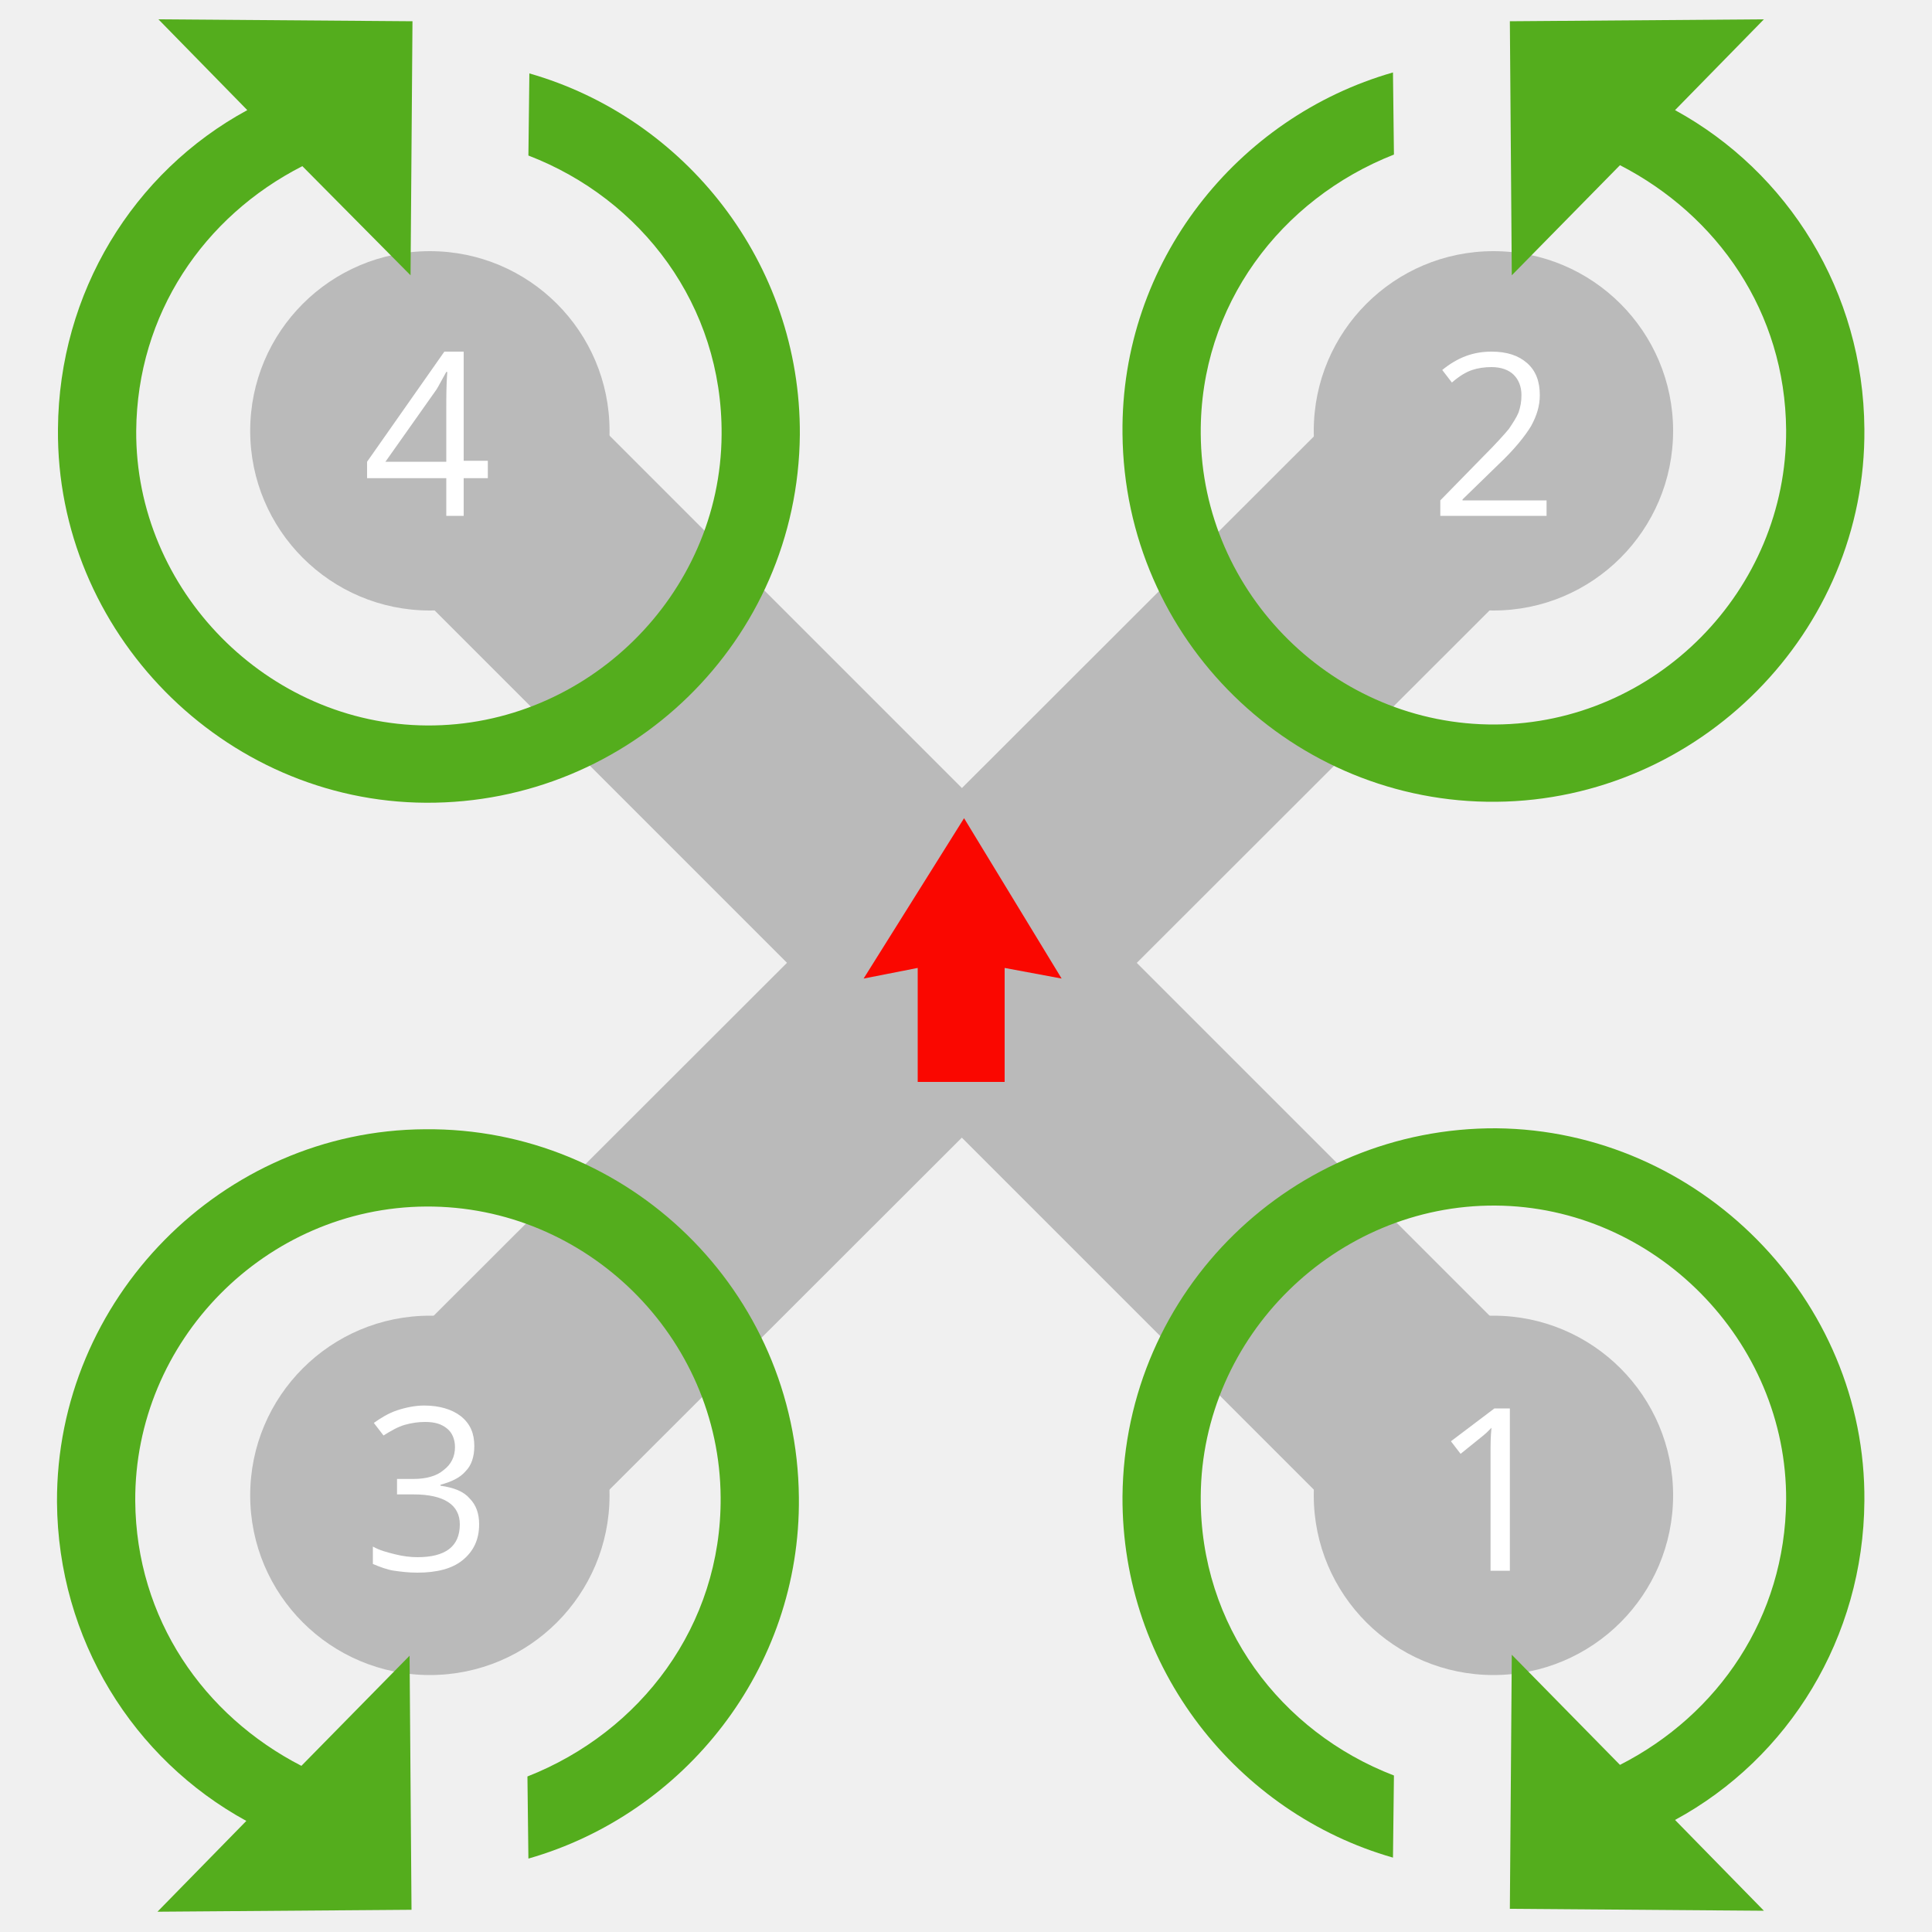
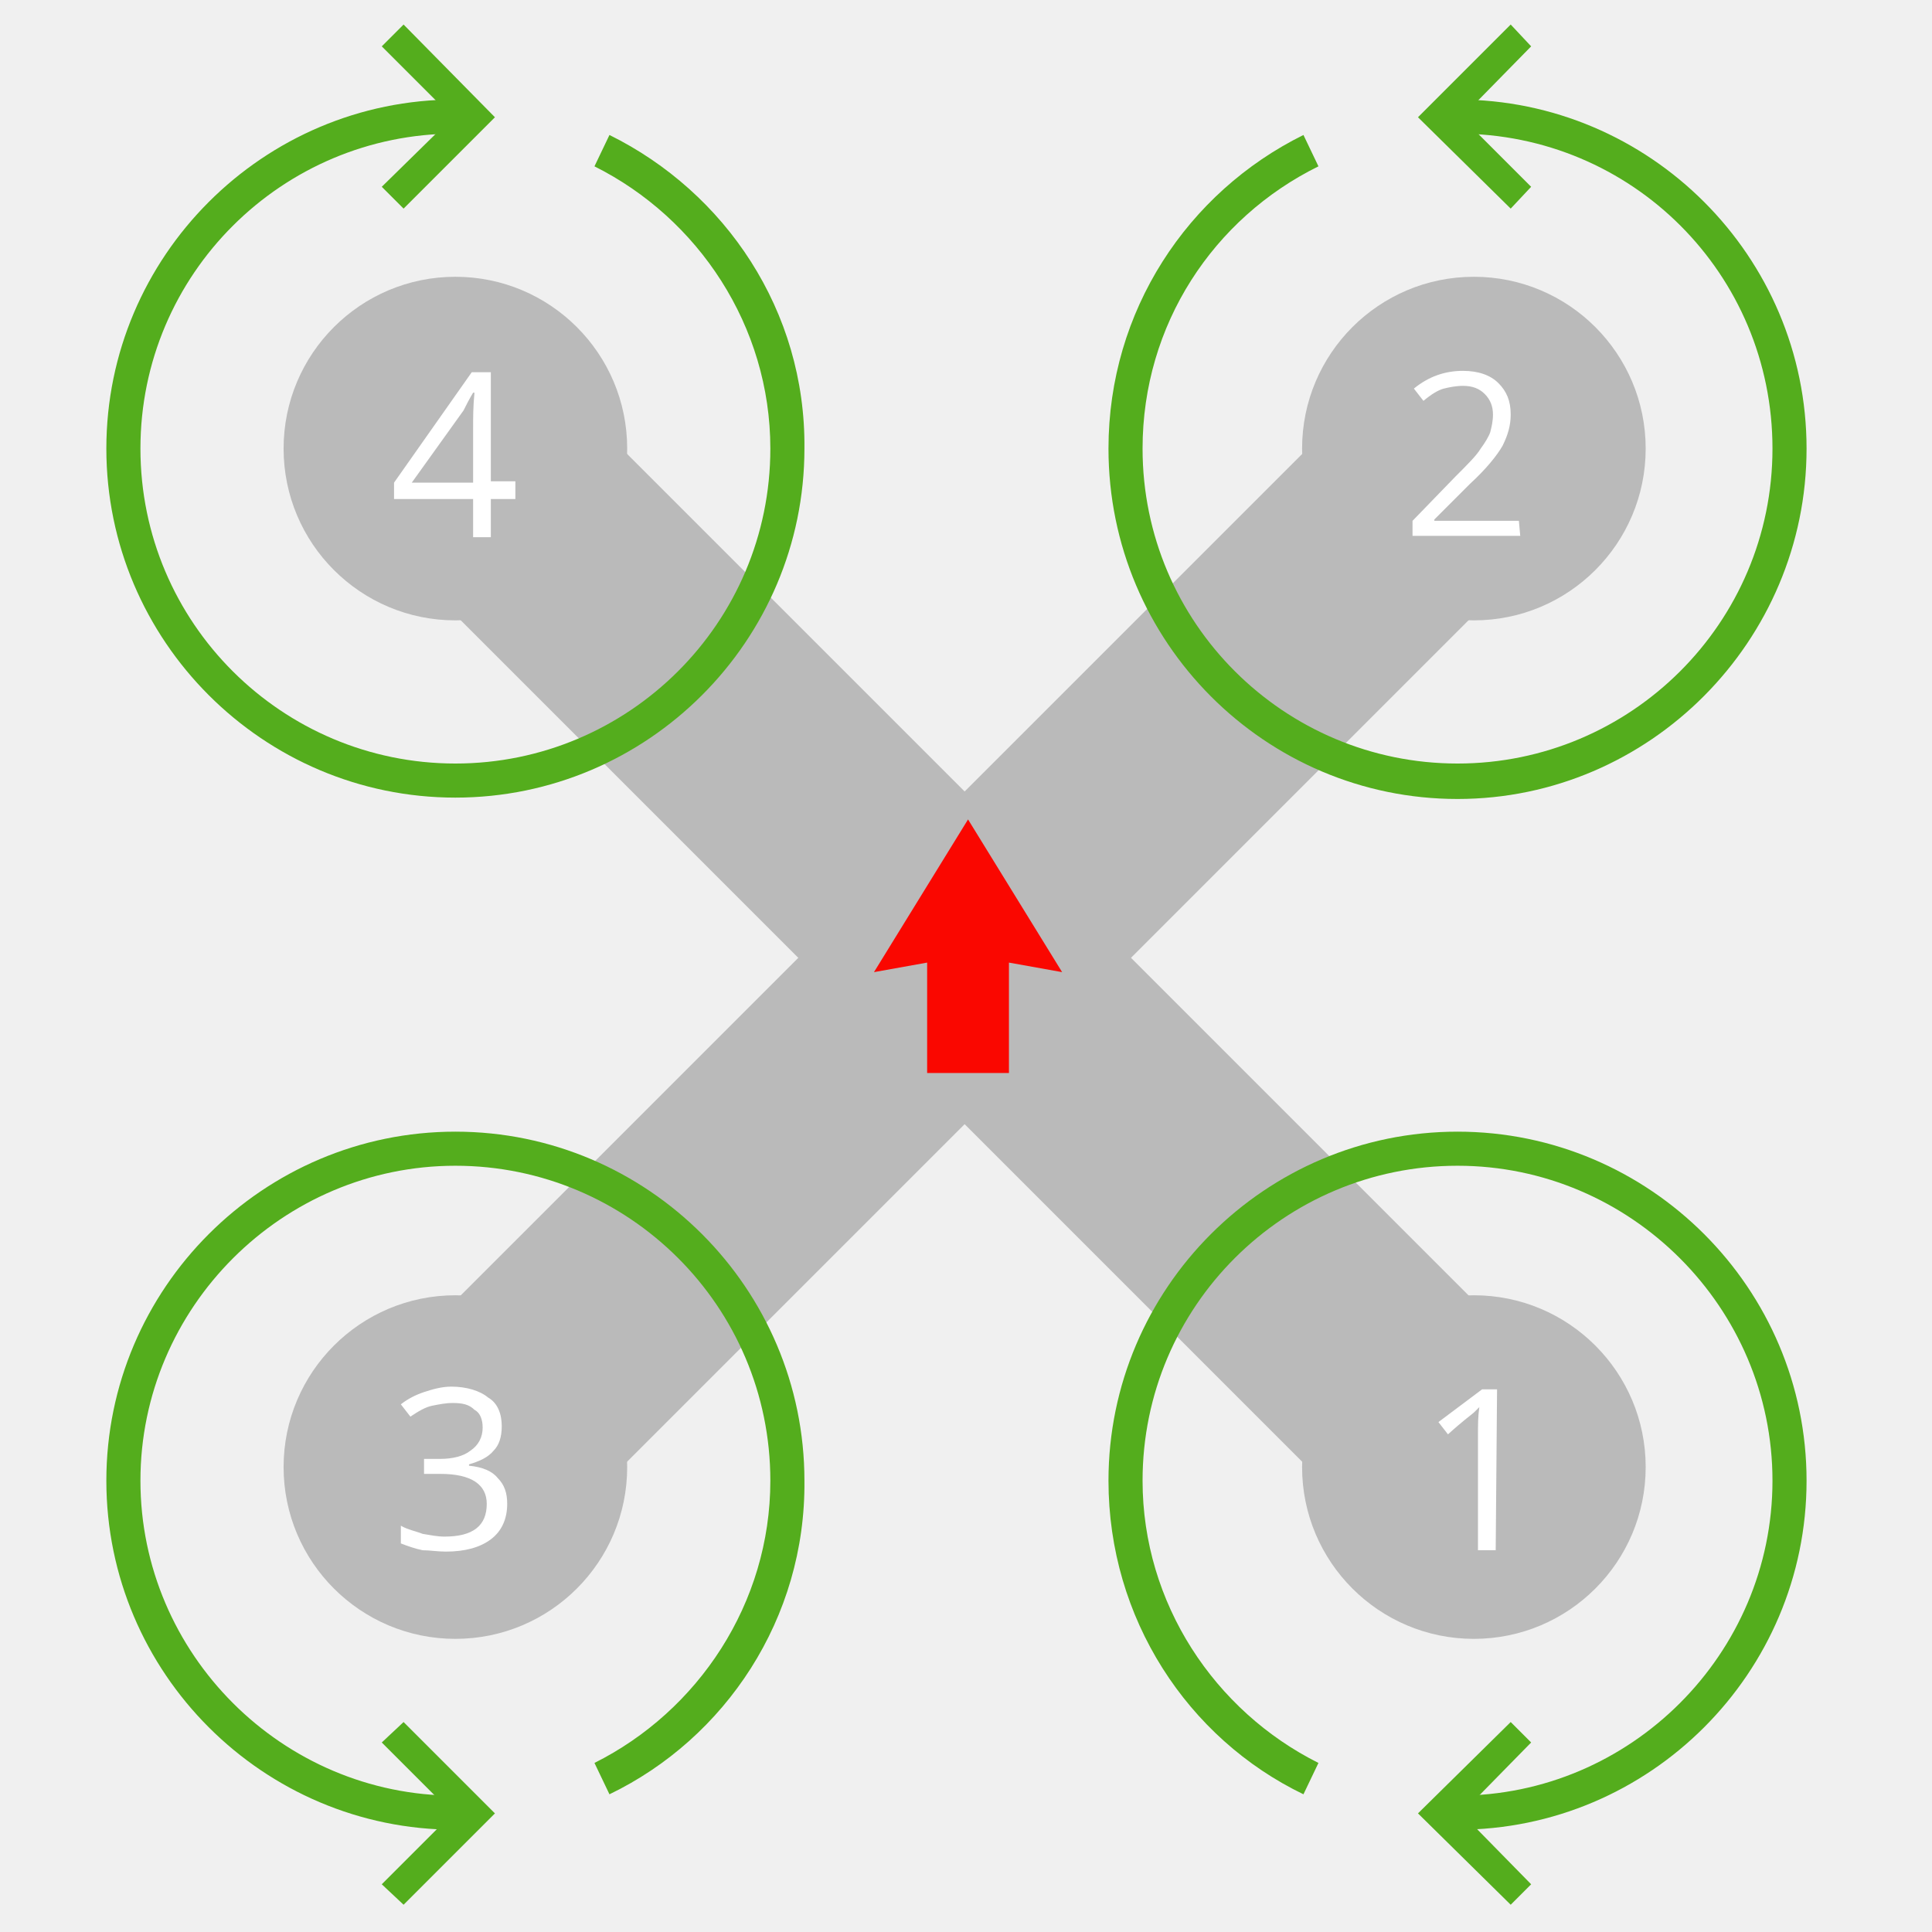
- <svg xmlns="http://www.w3.org/2000/svg" version="1.1" id="Ebene_1" x="0px" y="0px" viewBox="29 -30.3 200 200" enable-background="new 29 -30.3 200 200" xml:space="preserve">
+ <svg xmlns="http://www.w3.org/2000/svg" version="1.1" id="Ebene_1" x="0px" y="0px" viewBox="0 0 141.7 141.7" enable-background="new 0 0 141.7 141.7" xml:space="preserve">
  <g>
    <g>
-       <g>
-         <path fill="#BABABA" d="M74.1,124.9l-1.1-1.1c-4.7-4.7-4.7-12.3,0-17L173.4,6.5c4.7-4.7,12.3-4.7,17,0l1.1,1.1     c4.7,4.7,4.7,12.3,0,17L91.1,124.9C86.4,129.6,78.8,129.6,74.1,124.9z" />
-         <circle fill="#BABABA" cx="183.6" cy="14.3" r="18.6" />
-         <circle fill="#BABABA" cx="73.5" cy="124.5" r="18.6" />
-       </g>
-       <g>
-         <path fill="#BABABA" d="M184.1,123.8l-1.1,1.1c-4.7,4.7-12.3,4.7-17,0L65.7,24.6c-4.7-4.7-4.7-12.3,0-17l1.1-1.1     c4.7-4.7,12.3-4.7,17,0l100.3,100.3C188.7,111.5,188.7,119.2,184.1,123.8z" />
-         <circle fill="#BABABA" cx="73.5" cy="14.3" r="18.6" />
-         <circle fill="#BABABA" cx="183.6" cy="124.5" r="18.6" />
-       </g>
-       <path fill="#54AD1D" enable-background="new    " d="M222,14.1c-0.1-14.2-7.9-26.6-19.6-33l9.2-9.4l-26.3,0.2l0.2,26.3l11.2-11.4    c10.1,5.2,17.1,15.2,17.2,27.4c0.1,16.6-13.5,30.4-30.1,30.5s-30.4-13.5-30.5-30.1c-0.1-13.3,8.3-24.3,20-28.9l-0.1-8.5    c-16.1,4.6-28.2,19.6-28,37.4c0.2,21.4,17.7,38.3,38.7,38.1S222.2,35.1,222,14.1z" />
-       <path fill="#54AD1D" enable-background="new    " d="M73.1,52.8c21,0.1,38.5-16.7,38.7-38.1c0.1-17.8-11.9-32.8-28-37.4l-0.1,8.5    c11.7,4.5,20.1,15.5,20,28.9c-0.1,16.6-14,30.2-30.5,30.1s-30.2-14-30.1-30.5c0.1-12.1,7-22.2,17.2-27.4L71.5-1.8l0.2-26.3    l-26.3-0.2l9.2,9.4C42.8-12.5,35.1,0,35,14.1C34.8,35.1,52.1,52.7,73.1,52.8z" />
-       <path fill="#54AD1D" enable-background="new    " d="M183.9,86.5c-21-0.1-38.5,16.7-38.7,38.1c-0.1,17.8,11.9,32.8,28,37.4    l0.1-8.5c-11.7-4.5-20.1-15.5-20-28.9c0.1-16.6,14-30.2,30.5-30.1s30.2,14,30.1,30.5c-0.1,12.1-7,22.2-17.2,27.4l-11.2-11.4    l-0.2,26.3l26.3,0.2l-9.2-9.4c11.8-6.4,19.5-18.9,19.6-33C222.2,104.2,204.9,86.7,183.9,86.5z" />
-       <path fill="#54AD1D" enable-background="new    " d="M34.9,125.2c0.1,14.2,7.9,26.6,19.6,33l-9.2,9.4l26.3-0.2l-0.2-26.3    l-11.2,11.4c-10.1-5.2-17.1-15.2-17.2-27.4c-0.1-16.6,13.5-30.4,30.1-30.5c16.6-0.1,30.4,13.5,30.5,30.1    c0.1,13.3-8.3,24.3-20,28.9l0.1,8.5c16.1-4.6,28.2-19.6,28-37.4c-0.2-21.4-17.7-38.3-38.7-38.1C52,86.7,34.8,104.2,34.9,125.2z" />
-       <polygon fill="#FA0700" points="138.9,71 128.8,54.4 118.4,71 124,69.9 124,81.7 133,81.7 133,69.9   " />
+       <path fill="#BABABA" d="M33.5,107.5L33.5,107.5c-3.4-3.4-3.4-8.9,0-12.2L100.8,28c3.4-3.4,8.9-3.4,12.2,0l0,0    c3.4,3.4,3.4,8.9,0,12.2l-67.3,67.3C42.4,110.9,36.9,110.9,33.5,107.5z" />
+       <circle fill="#BABABA" cx="108.1" cy="32.9" r="12.6" />
+       <circle fill="#BABABA" cx="33.4" cy="107.6" r="12.6" />
    </g>
    <g>
-       <path fill="#FFFFFF" d="M79.5,19.2H77v3.9h-1.8v-3.9H67v-1.7l8-11.4h2v11.3h2.5V19.2z M75.2,17.5v-5.6c0-1.1,0-2.3,0.1-3.7h-0.1    c-0.4,0.7-0.7,1.3-1,1.8l-5.3,7.5H75.2z" />
+       <path fill="#BABABA" d="M108,107.5L108,107.5c-3.4,3.4-8.9,3.4-12.2,0L28.5,40.2c-3.4-3.4-3.4-8.9,0-12.2l0,0    c3.4-3.4,8.9-3.4,12.2,0L108,95.3C111.4,98.6,111.4,104.1,108,107.5z" />
+       <circle fill="#BABABA" cx="33.4" cy="32.9" r="12.6" />
+       <circle fill="#BABABA" cx="108.1" cy="107.6" r="12.6" />
+     </g>
+     <polygon fill="#FA0700" points="77.9,71.3 71,60.1 64.1,71.3 68,70.6 68,78.7 74,78.7 74,70.6  " />
+     <g>
+       <g>
+         <g id="chevron-right">
+           <polygon fill="#54AD1D" points="29.6,1.8 28,3.4 33.2,8.6 28,13.7 29.6,15.3 36.3,8.6     " />
+         </g>
+       </g>
+       <path fill="#54AD1D" d="M44.7,9.9l-1.1,2.3c7.6,3.8,12.9,11.7,12.9,20.7c0,12.8-10.4,23.1-23.1,23.1S10.3,45.7,10.3,32.9    S20.7,9.8,33.4,9.8c0.1,0,0.2,0,0.4,0V7.3c-0.1,0-0.2,0-0.4,0C19.3,7.3,7.8,18.8,7.8,32.9s11.5,25.6,25.6,25.6    s25.6-11.5,25.6-25.6C59.1,22.8,53.2,14.1,44.7,9.9z" />
    </g>
    <g>
-       <path fill="#FFFFFF" d="M189.2,23.1h-11.1v-1.6l4.4-4.5c1.4-1.4,2.2-2.3,2.7-2.9c0.4-0.6,0.8-1.2,1-1.7c0.2-0.6,0.3-1.1,0.3-1.8    c0-0.9-0.3-1.6-0.8-2.1c-0.5-0.5-1.3-0.8-2.3-0.8c-0.7,0-1.4,0.1-2,0.3c-0.6,0.2-1.3,0.6-2.1,1.3l-1-1.3c1.6-1.3,3.2-1.9,5.1-1.9    c1.6,0,2.8,0.4,3.7,1.2c0.9,0.8,1.3,1.9,1.3,3.3c0,1.1-0.3,2.1-0.9,3.2c-0.6,1-1.7,2.4-3.4,4l-3.7,3.6v0.1h8.7V23.1z" />
+       <g>
+         <g id="chevron-right_1_">
+           <polygon fill="#54AD1D" points="104,8.6 110.8,15.3 112.3,13.7 107.2,8.6 112.3,3.4 110.8,1.8     " />
+         </g>
+       </g>
+       <path fill="#54AD1D" d="M95.6,9.9l1.1,2.3C89,16,83.8,23.8,83.8,32.9c0,12.8,10.4,23.1,23.1,23.1S130,45.7,130,32.9    S119.7,9.8,106.9,9.8c-0.1,0-0.2,0-0.4,0V7.3c0.1,0,0.2,0,0.4,0c14.1,0,25.6,11.5,25.6,25.6S121,58.6,106.9,58.6    S81.3,47.1,81.3,32.9C81.3,22.8,87.1,14.1,95.6,9.9z" />
    </g>
    <g>
-       <path fill="#FFFFFF" d="M78.1,119.4c0,1.1-0.3,2-0.9,2.6c-0.6,0.7-1.5,1.1-2.6,1.4v0.1c1.4,0.2,2.4,0.6,3,1.3c0.7,0.7,1,1.6,1,2.7    c0,1.6-0.6,2.8-1.7,3.7c-1.1,0.9-2.7,1.3-4.7,1.3c-0.9,0-1.7-0.1-2.4-0.2c-0.7-0.1-1.5-0.4-2.2-0.7v-1.8c0.7,0.4,1.5,0.6,2.3,0.8    c0.8,0.2,1.6,0.3,2.3,0.3c2.9,0,4.4-1.1,4.4-3.4c0-2-1.6-3.1-4.8-3.1h-1.7v-1.6h1.7c1.3,0,2.4-0.3,3.1-0.9    c0.8-0.6,1.2-1.4,1.2-2.4c0-0.8-0.3-1.5-0.8-1.9c-0.6-0.5-1.3-0.7-2.3-0.7c-0.7,0-1.4,0.1-2.1,0.3c-0.7,0.2-1.4,0.6-2.2,1.1    l-1-1.3c0.7-0.5,1.5-1,2.4-1.3c0.9-0.3,1.9-0.5,2.8-0.5c1.6,0,2.9,0.4,3.8,1.1C77.7,117.1,78.1,118.1,78.1,119.4z" />
+       <g>
+         <g id="chevron-right_3_">
+           <polygon fill="#54AD1D" points="36.3,133 29.6,126.3 28,127.8 33.2,133 28,138.2 29.6,139.7     " />
+         </g>
+       </g>
+       <path fill="#54AD1D" d="M44.7,131.6l-1.1-2.3c7.6-3.8,12.9-11.7,12.9-20.7c0-12.8-10.4-23.1-23.1-23.1s-23.1,10.4-23.1,23.1    s10.4,23.1,23.1,23.1c0.1,0,0.2,0,0.4,0v2.5c-0.1,0-0.2,0-0.4,0c-14.1,0-25.6-11.5-25.6-25.6S19.3,83,33.4,83s25.6,11.5,25.6,25.6    C59.1,118.7,53.2,127.5,44.7,131.6z" />
    </g>
    <g>
-       <path fill="#FFFFFF" d="M185.2,132.3h-1.9v-12c0-1,0-1.9,0.1-2.8c-0.2,0.2-0.3,0.3-0.5,0.5c-0.2,0.2-1.1,0.9-2.7,2.2l-1-1.3    l4.5-3.4h1.6V132.3z" />
+       <g>
+         <g id="chevron-right_2_">
+           <polygon fill="#54AD1D" points="110.8,139.7 112.3,138.2 107.2,133 112.3,127.8 110.8,126.3 104,133     " />
+         </g>
+       </g>
+       <path fill="#54AD1D" d="M95.6,131.6l1.1-2.3c-7.6-3.8-12.9-11.7-12.9-20.7c0-12.8,10.4-23.1,23.1-23.1S130,95.9,130,108.6    s-10.4,23.1-23.1,23.1c-0.1,0-0.2,0-0.4,0v2.5c0.1,0,0.2,0,0.4,0c14.1,0,25.6-11.5,25.6-25.6S121,83,106.9,83    s-25.6,11.5-25.6,25.6C81.3,118.7,87.1,127.5,95.6,131.6z" />
    </g>
  </g>
+   <g>
+     <path fill="#FFFFFF" d="M37.8,36.6H36v2.8h-1.3v-2.8h-5.8v-1.2l5.7-8.1H36v8h1.8V36.6z M34.7,35.4v-4c0-0.8,0-1.6,0.1-2.6h-0.1   c-0.3,0.5-0.5,0.9-0.7,1.3l-3.8,5.3H34.7z" />
+   </g>
+   <g>
+     <path fill="#FFFFFF" d="M111.5,39.3h-7.9v-1.1l3.1-3.2c1-1,1.6-1.6,1.9-2.1c0.3-0.4,0.6-0.9,0.7-1.2c0.1-0.4,0.2-0.8,0.2-1.3   c0-0.6-0.2-1.1-0.6-1.5c-0.4-0.4-0.9-0.6-1.6-0.6c-0.5,0-1,0.1-1.4,0.2s-0.9,0.4-1.5,0.9l-0.7-0.9c1.1-0.9,2.3-1.3,3.6-1.3   c1.1,0,2,0.3,2.6,0.9c0.6,0.6,0.9,1.3,0.9,2.3c0,0.8-0.2,1.5-0.6,2.3c-0.4,0.7-1.2,1.7-2.4,2.8l-2.6,2.6v0.1h6.2L111.5,39.3   L111.5,39.3z" />
+   </g>
+   <g>
+     <path fill="#FFFFFF" d="M36.8,104.6c0,0.8-0.2,1.4-0.6,1.8c-0.4,0.5-1.1,0.8-1.8,1v0.1c1,0.1,1.7,0.4,2.1,0.9   c0.5,0.5,0.7,1.1,0.7,1.9c0,1.1-0.4,2-1.2,2.6s-1.9,0.9-3.3,0.9c-0.6,0-1.2-0.1-1.7-0.1c-0.5-0.1-1.1-0.3-1.6-0.5v-1.3   c0.5,0.3,1.1,0.4,1.6,0.6c0.6,0.1,1.1,0.2,1.6,0.2c2.1,0,3.1-0.8,3.1-2.4c0-1.4-1.1-2.2-3.4-2.2h-1.2V107h1.2   c0.9,0,1.7-0.2,2.2-0.6c0.6-0.4,0.9-1,0.9-1.7c0-0.6-0.2-1.1-0.6-1.3c-0.4-0.4-0.9-0.5-1.6-0.5c-0.5,0-1,0.1-1.5,0.2   c-0.5,0.1-1,0.4-1.6,0.8l-0.7-0.9c0.5-0.4,1.1-0.7,1.7-0.9c0.6-0.2,1.3-0.4,2-0.4c1.1,0,2.1,0.3,2.7,0.8   C36.5,102.9,36.8,103.7,36.8,104.6z" />
+   </g>
+   <g>
+     <path fill="#FFFFFF" d="M109.7,113.7h-1.3v-8.5c0-0.7,0-1.3,0.1-2c-0.1,0.1-0.2,0.2-0.4,0.4c-0.1,0.1-0.8,0.6-1.9,1.6l-0.7-0.9   l3.2-2.4h1.1L109.7,113.7L109.7,113.7z" />
+   </g>
</svg>
